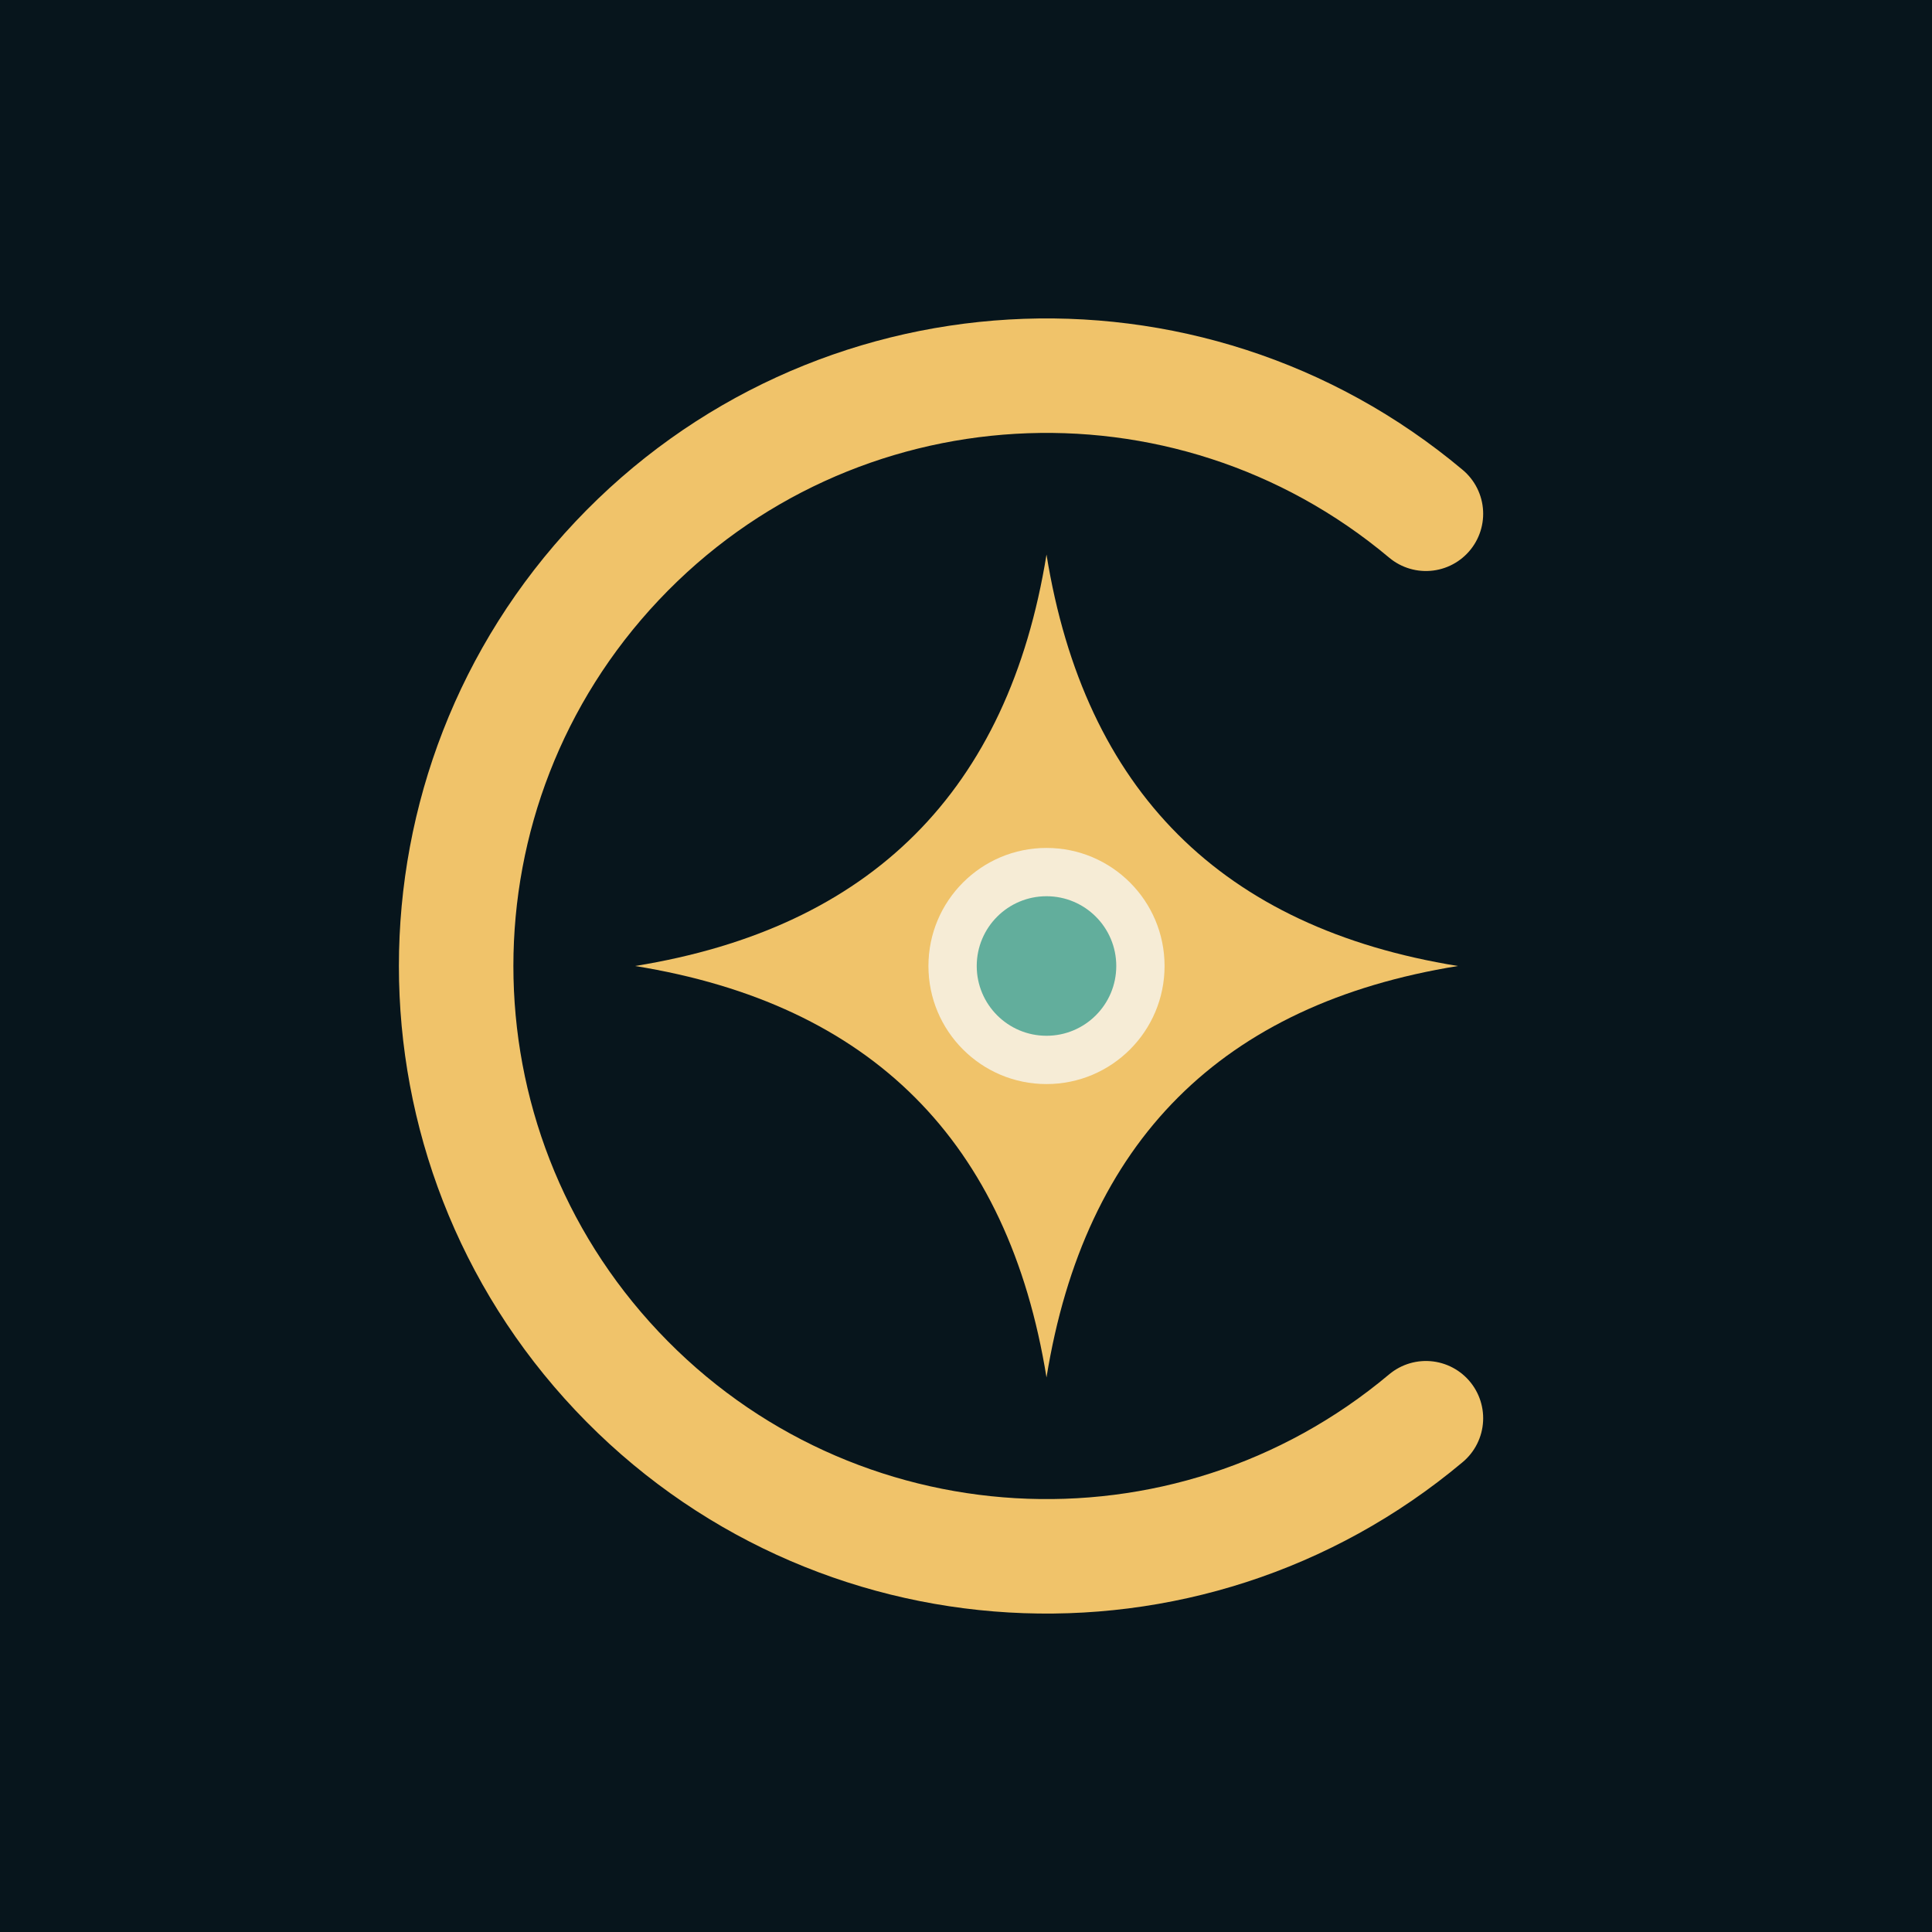
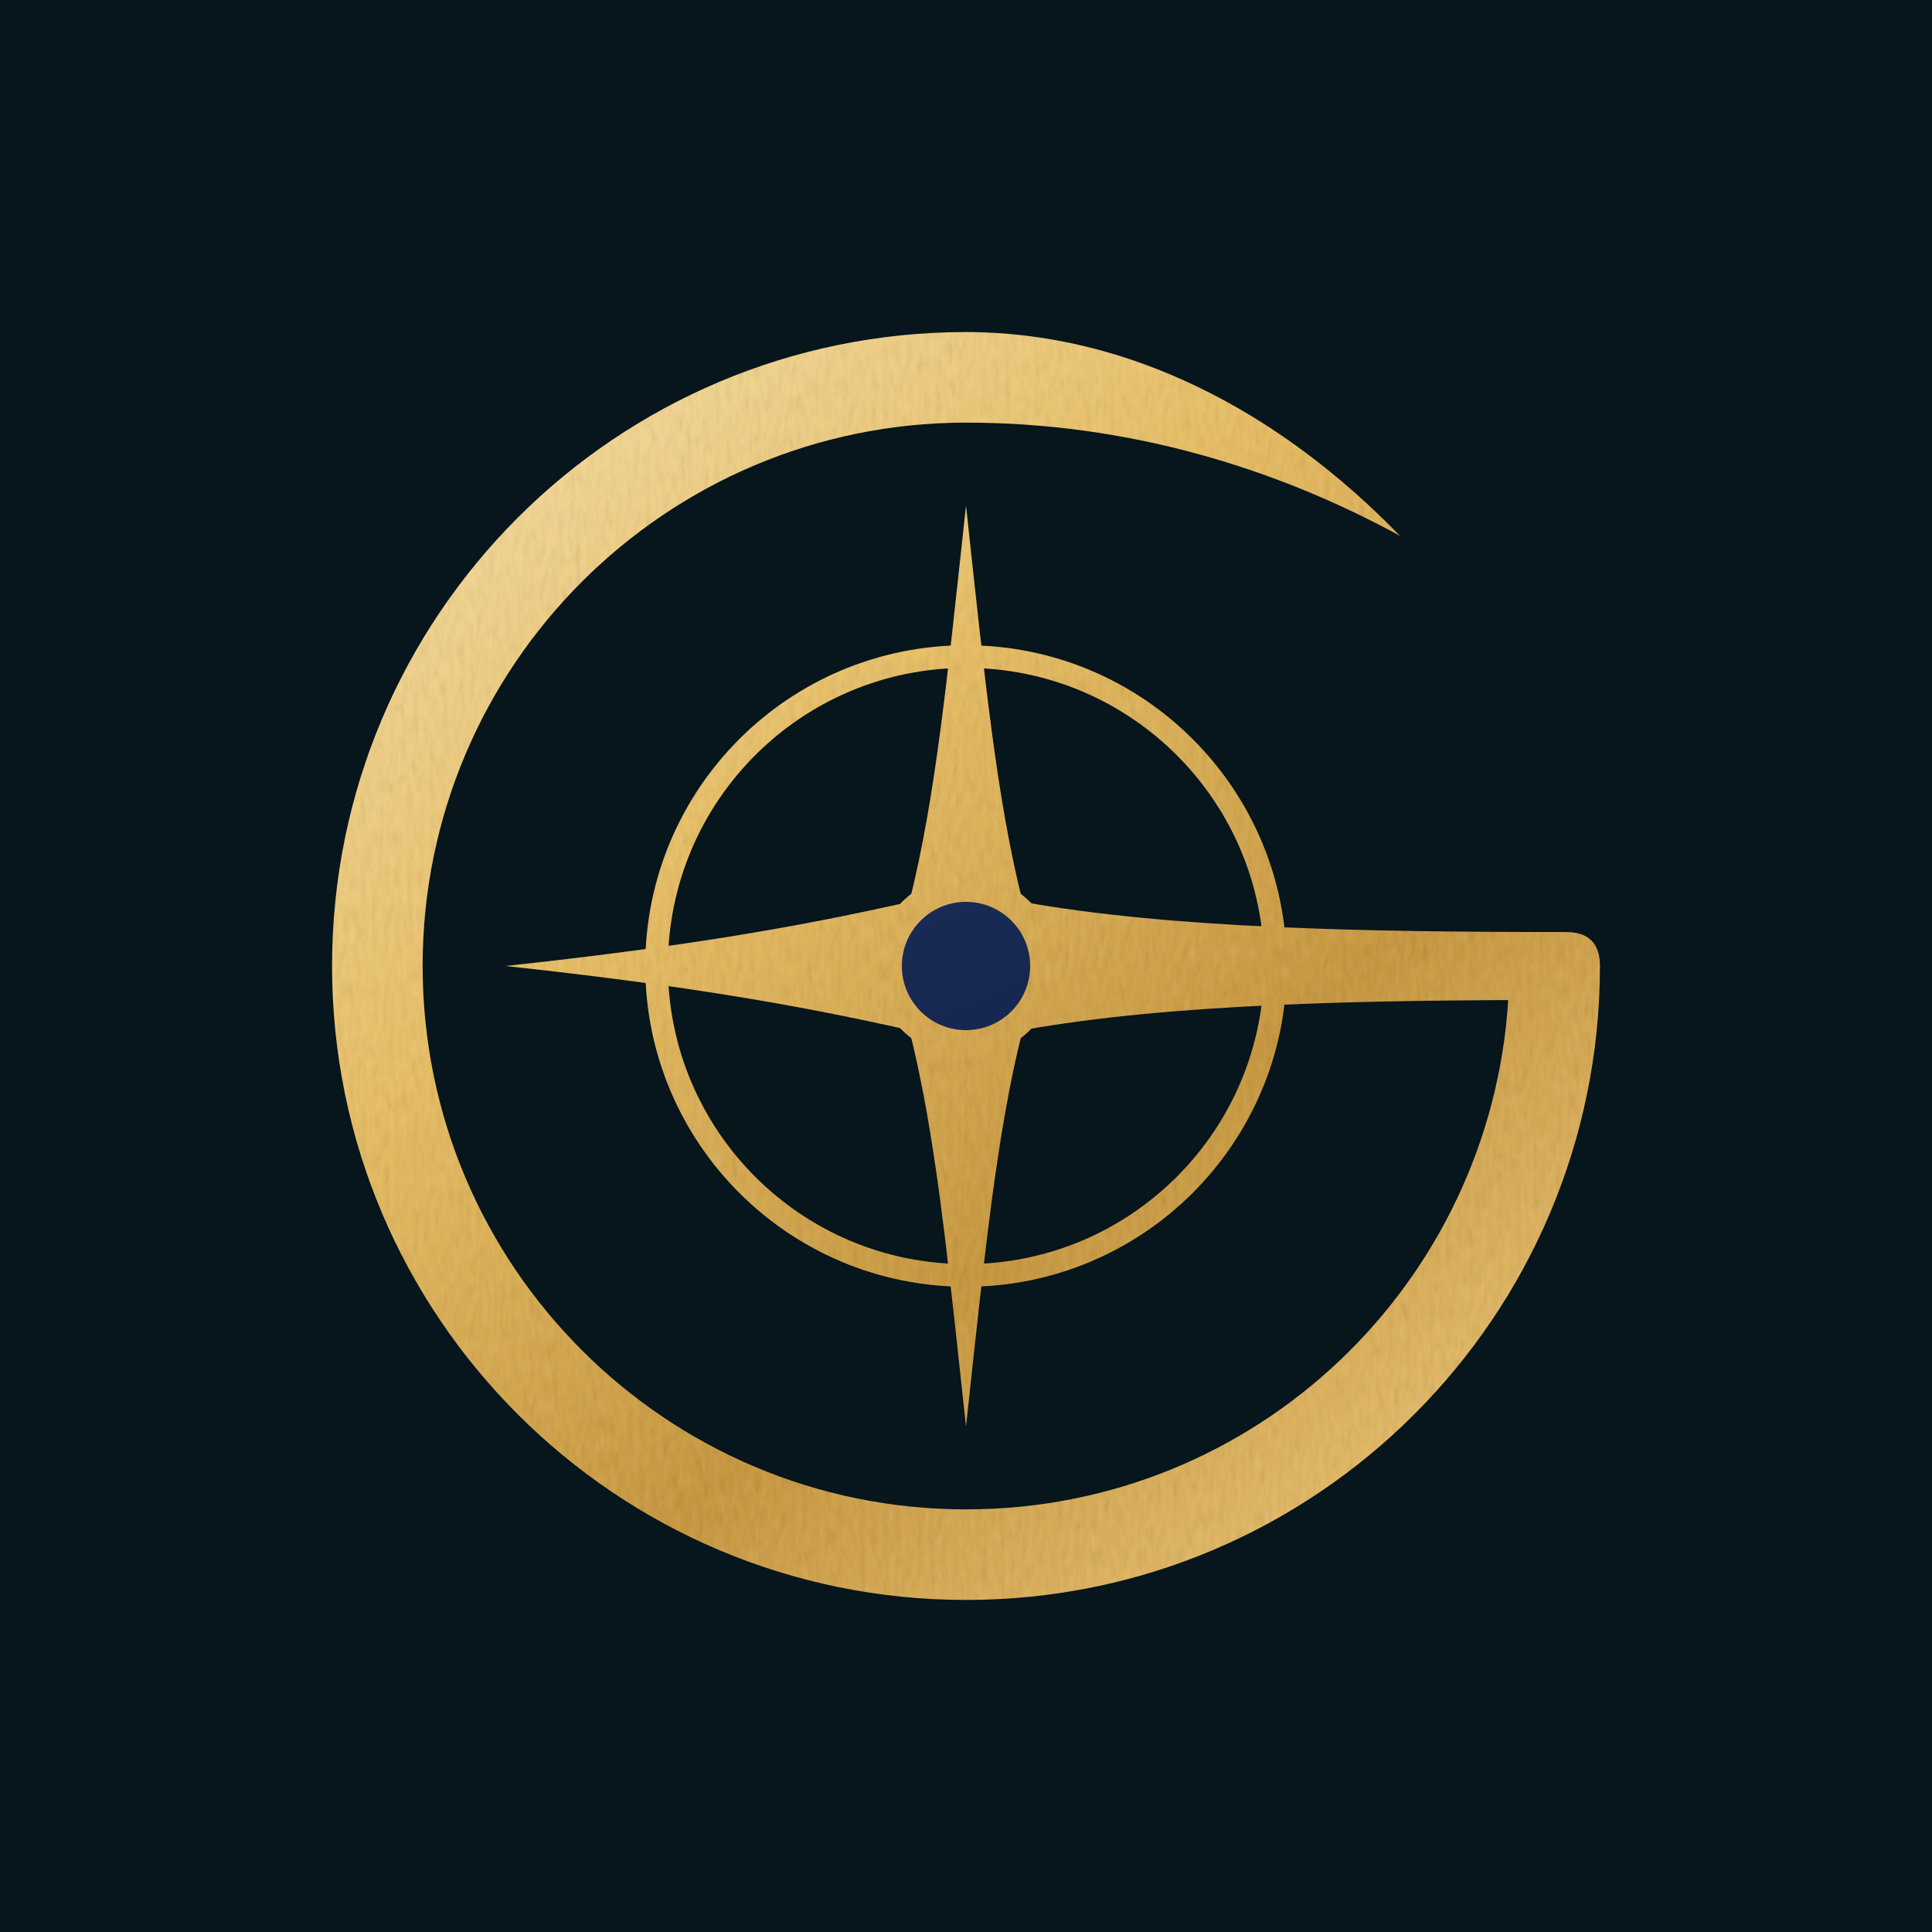
<svg xmlns="http://www.w3.org/2000/svg" width="108" height="108" viewBox="0 0 108 108" role="img" aria-labelledby="title desc">
+   <defs>
+     <radialGradient id="lapis" gradientUnits="userSpaceOnUse" cx="225.28" cy="179.2" r="389.12">
+       <stop offset="0" stop-color="#1b305e" />
+       <stop offset=".58" stop-color="#101d3f" />
+       <stop offset="1" stop-color="#080f25" />
+     </radialGradient>
+     <linearGradient id="gold" gradientUnits="userSpaceOnUse" x1="130" y1="100" x2="386" y2="422">
+       <stop offset="0" stop-color="#f6dda0" />
+       <stop offset=".32" stop-color="#e9bf65" />
+       <stop offset=".65" stop-color="#c9983f" />
+       <stop offset="1" stop-color="#edc776" />
+     </linearGradient>
+     <filter id="gold-grain" x="0" y="0" width="512" height="512" filterUnits="userSpaceOnUse" color-interpolation-filters="sRGB">
+       <feTurbulence type="fractalNoise" baseFrequency=".65 .2" numOctaves="3" seed="27" stitchTiles="stitch" result="grain" />
+       <feColorMatrix in="grain" type="saturate" values="0" result="mono" />
+       <feComponentTransfer in="mono" result="faint-grain">
+         <feFuncA type="linear" slope=".2" />
+       </feComponentTransfer>
+       <feComposite in="faint-grain" in2="SourceAlpha" operator="in" result="clipped-grain" />
+       <feBlend in="SourceGraphic" in2="clipped-grain" mode="soft-light" />
+     </filter>
+   </defs>
  <rect width="108" height="108" fill="#07151C" />
-   <g transform="translate(8.5 4)">
-     <path d="M71.21 24.72A33 33 0 1 0 71.21 75.28" fill="none" stroke="#F0C36A" stroke-width="6.4" stroke-linecap="round" />
-     <path d="M50 27Q53.2 46.8 73 50Q53.2 53.2 50 73Q46.8 53.2 27 50Q46.8 46.8 50 27Z" fill="#F0C36A" />
-     <circle cx="50" cy="50" r="6.6" fill="#F6ECD6" />
-     <circle cx="50" cy="50" r="3.9" fill="#62AE9C" />
+   <g transform="translate(0 0) scale(0.210938)">
+     <g fill="url(#gold)" filter="url(#gold-grain)">
+       <path d="M371 142       C339 109 299 88 256 88       C163.2 88 88 163.2 88 256       C88 348.8 163.2 424 256 424       C348.8 424 424 348.8 424 256       Q424 247 415 247       H282 V265 H399.7       C395 340 333 400 256 400       C176.5 400 112 335.5 112 256       C112 176.5 176.5 112 256 112       C299 112 338 124 371 142Z" />
+       <circle cx="256" cy="256" r="82" fill="none" stroke="url(#gold)" stroke-width="6" />
+       <path d="M256 134       C251 180 248 211 241 239       C210 246 180 251 134 256       C180 261 210 266 241 273       C248 301 251 332 256 378       C261 332 264 301 271 273       C310 266 361 265 414 265       V247       C361 247 310 246 271 239       C264 211 261 180 256 134Z" />
+       <circle cx="256" cy="256" r="24" />
+     </g>
+     <circle cx="256" cy="256" r="17" fill="url(#lapis)" />
  </g>
</svg>
